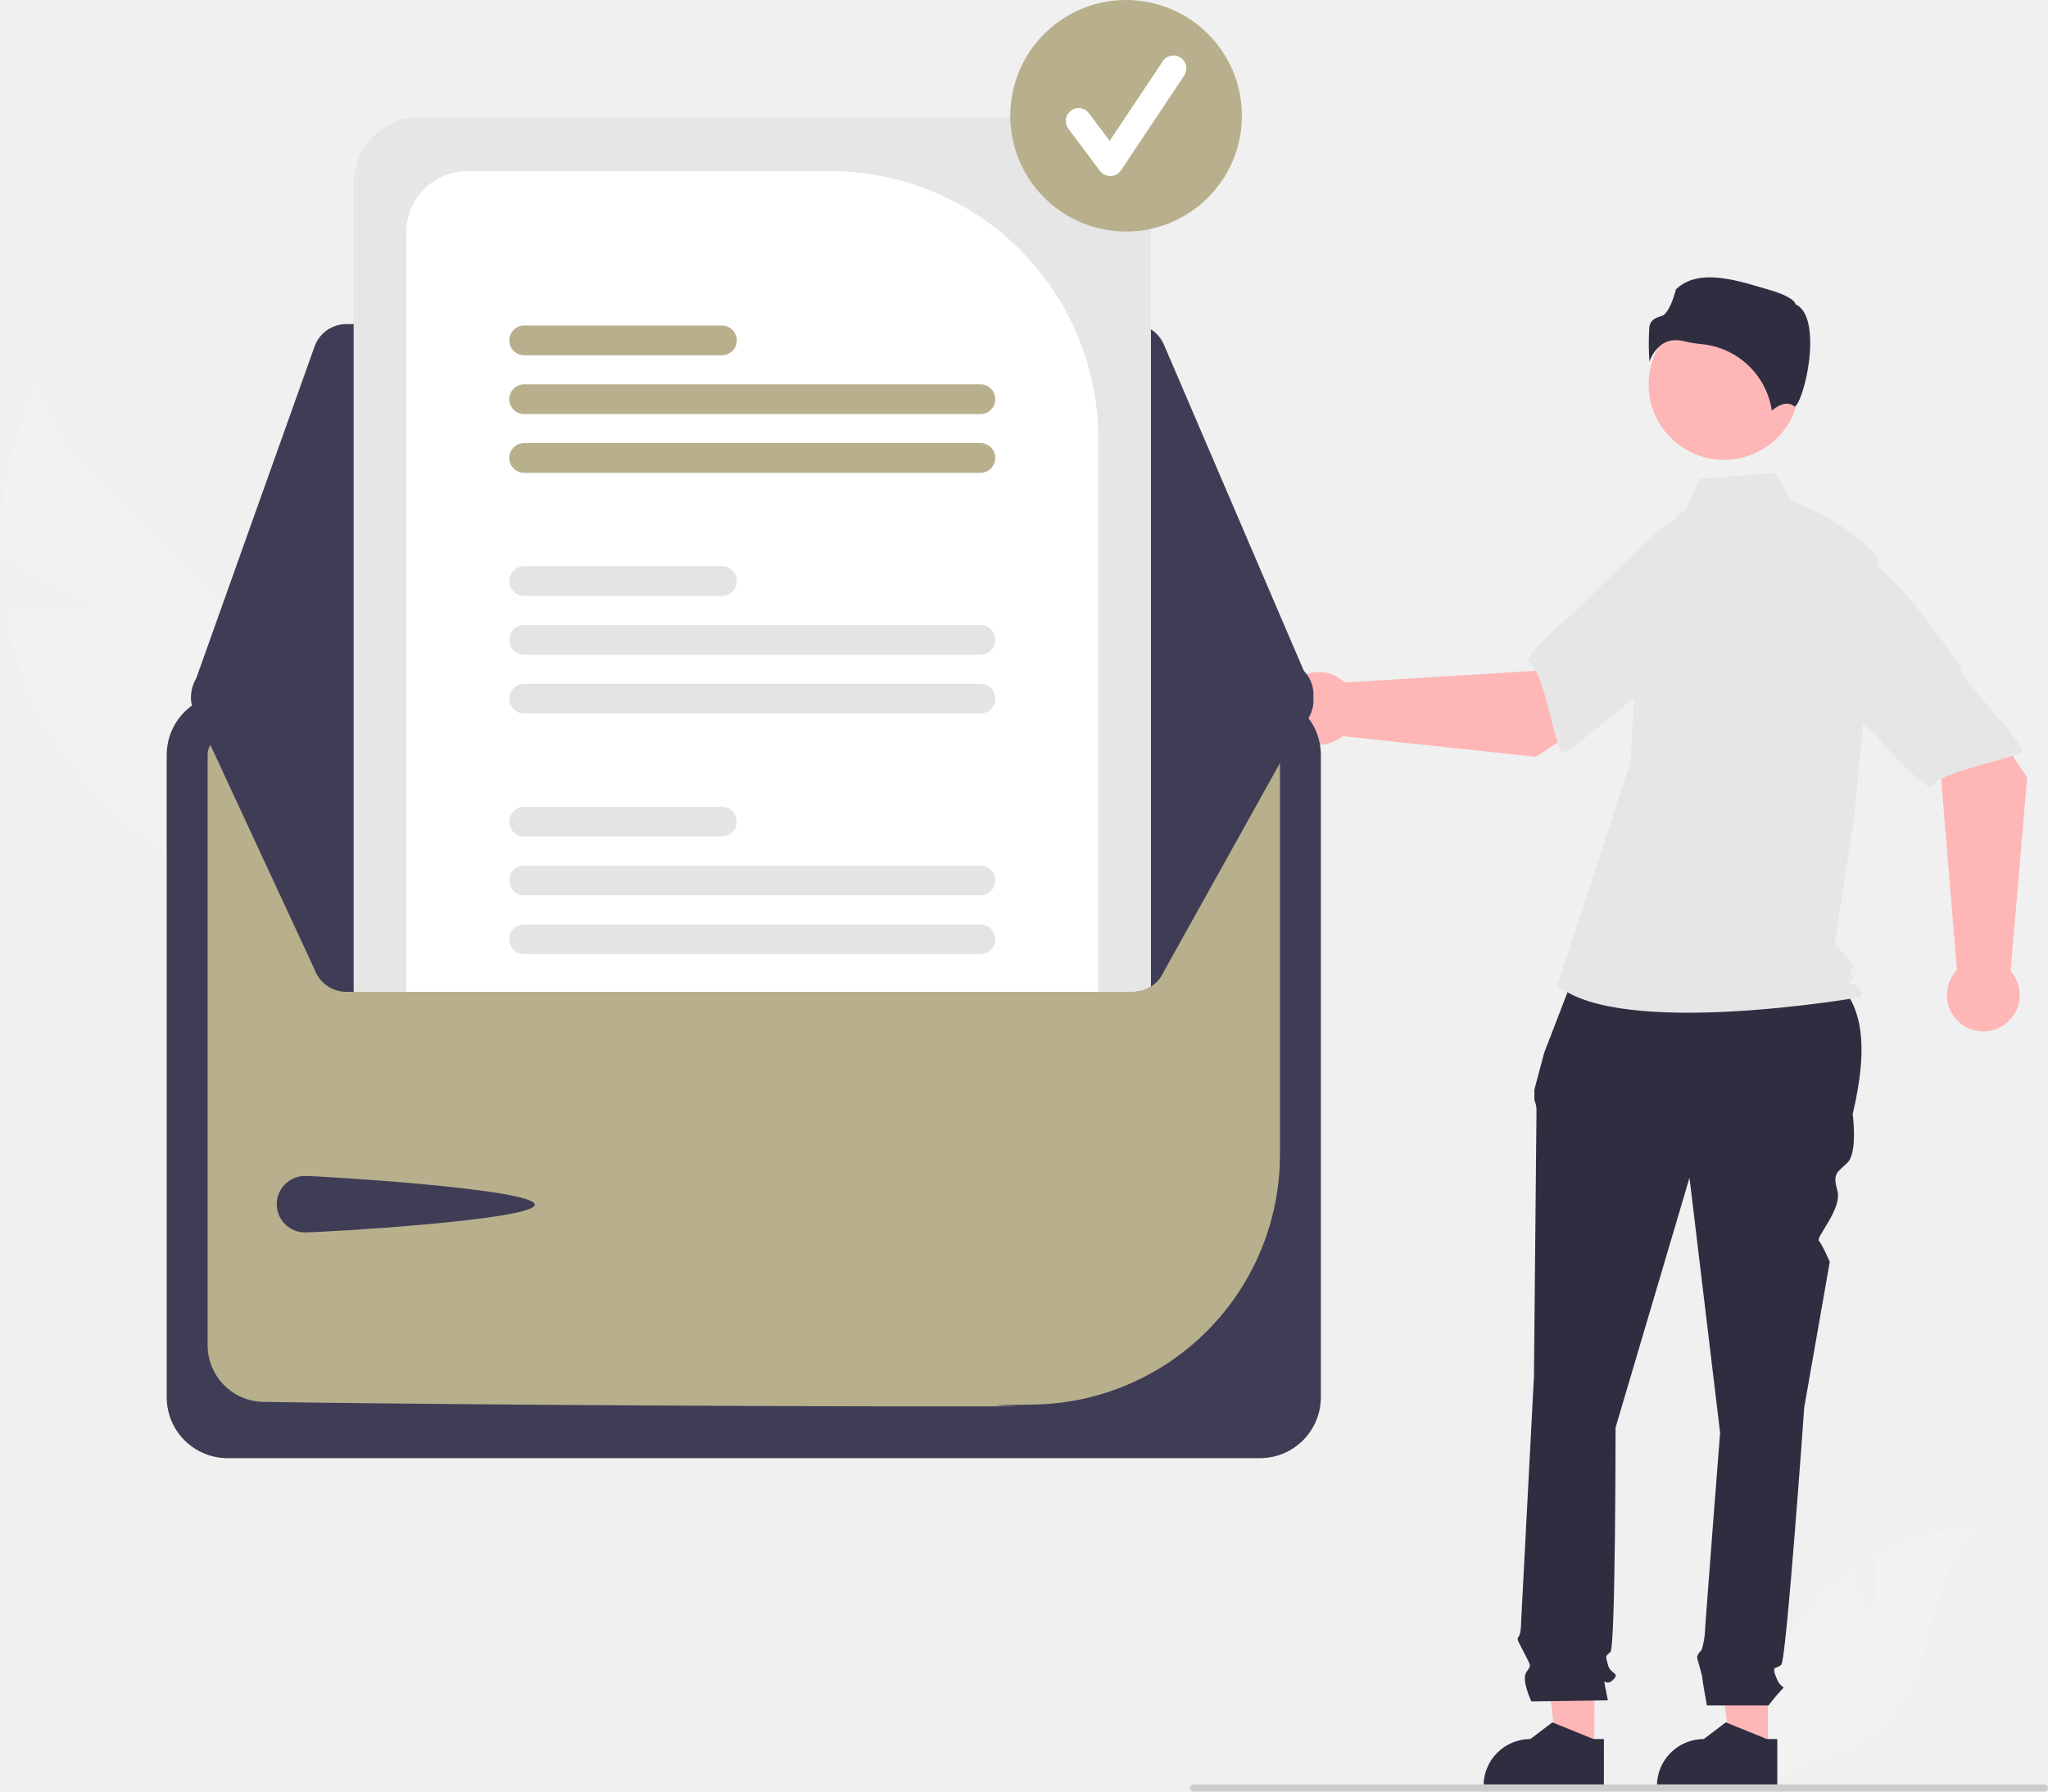
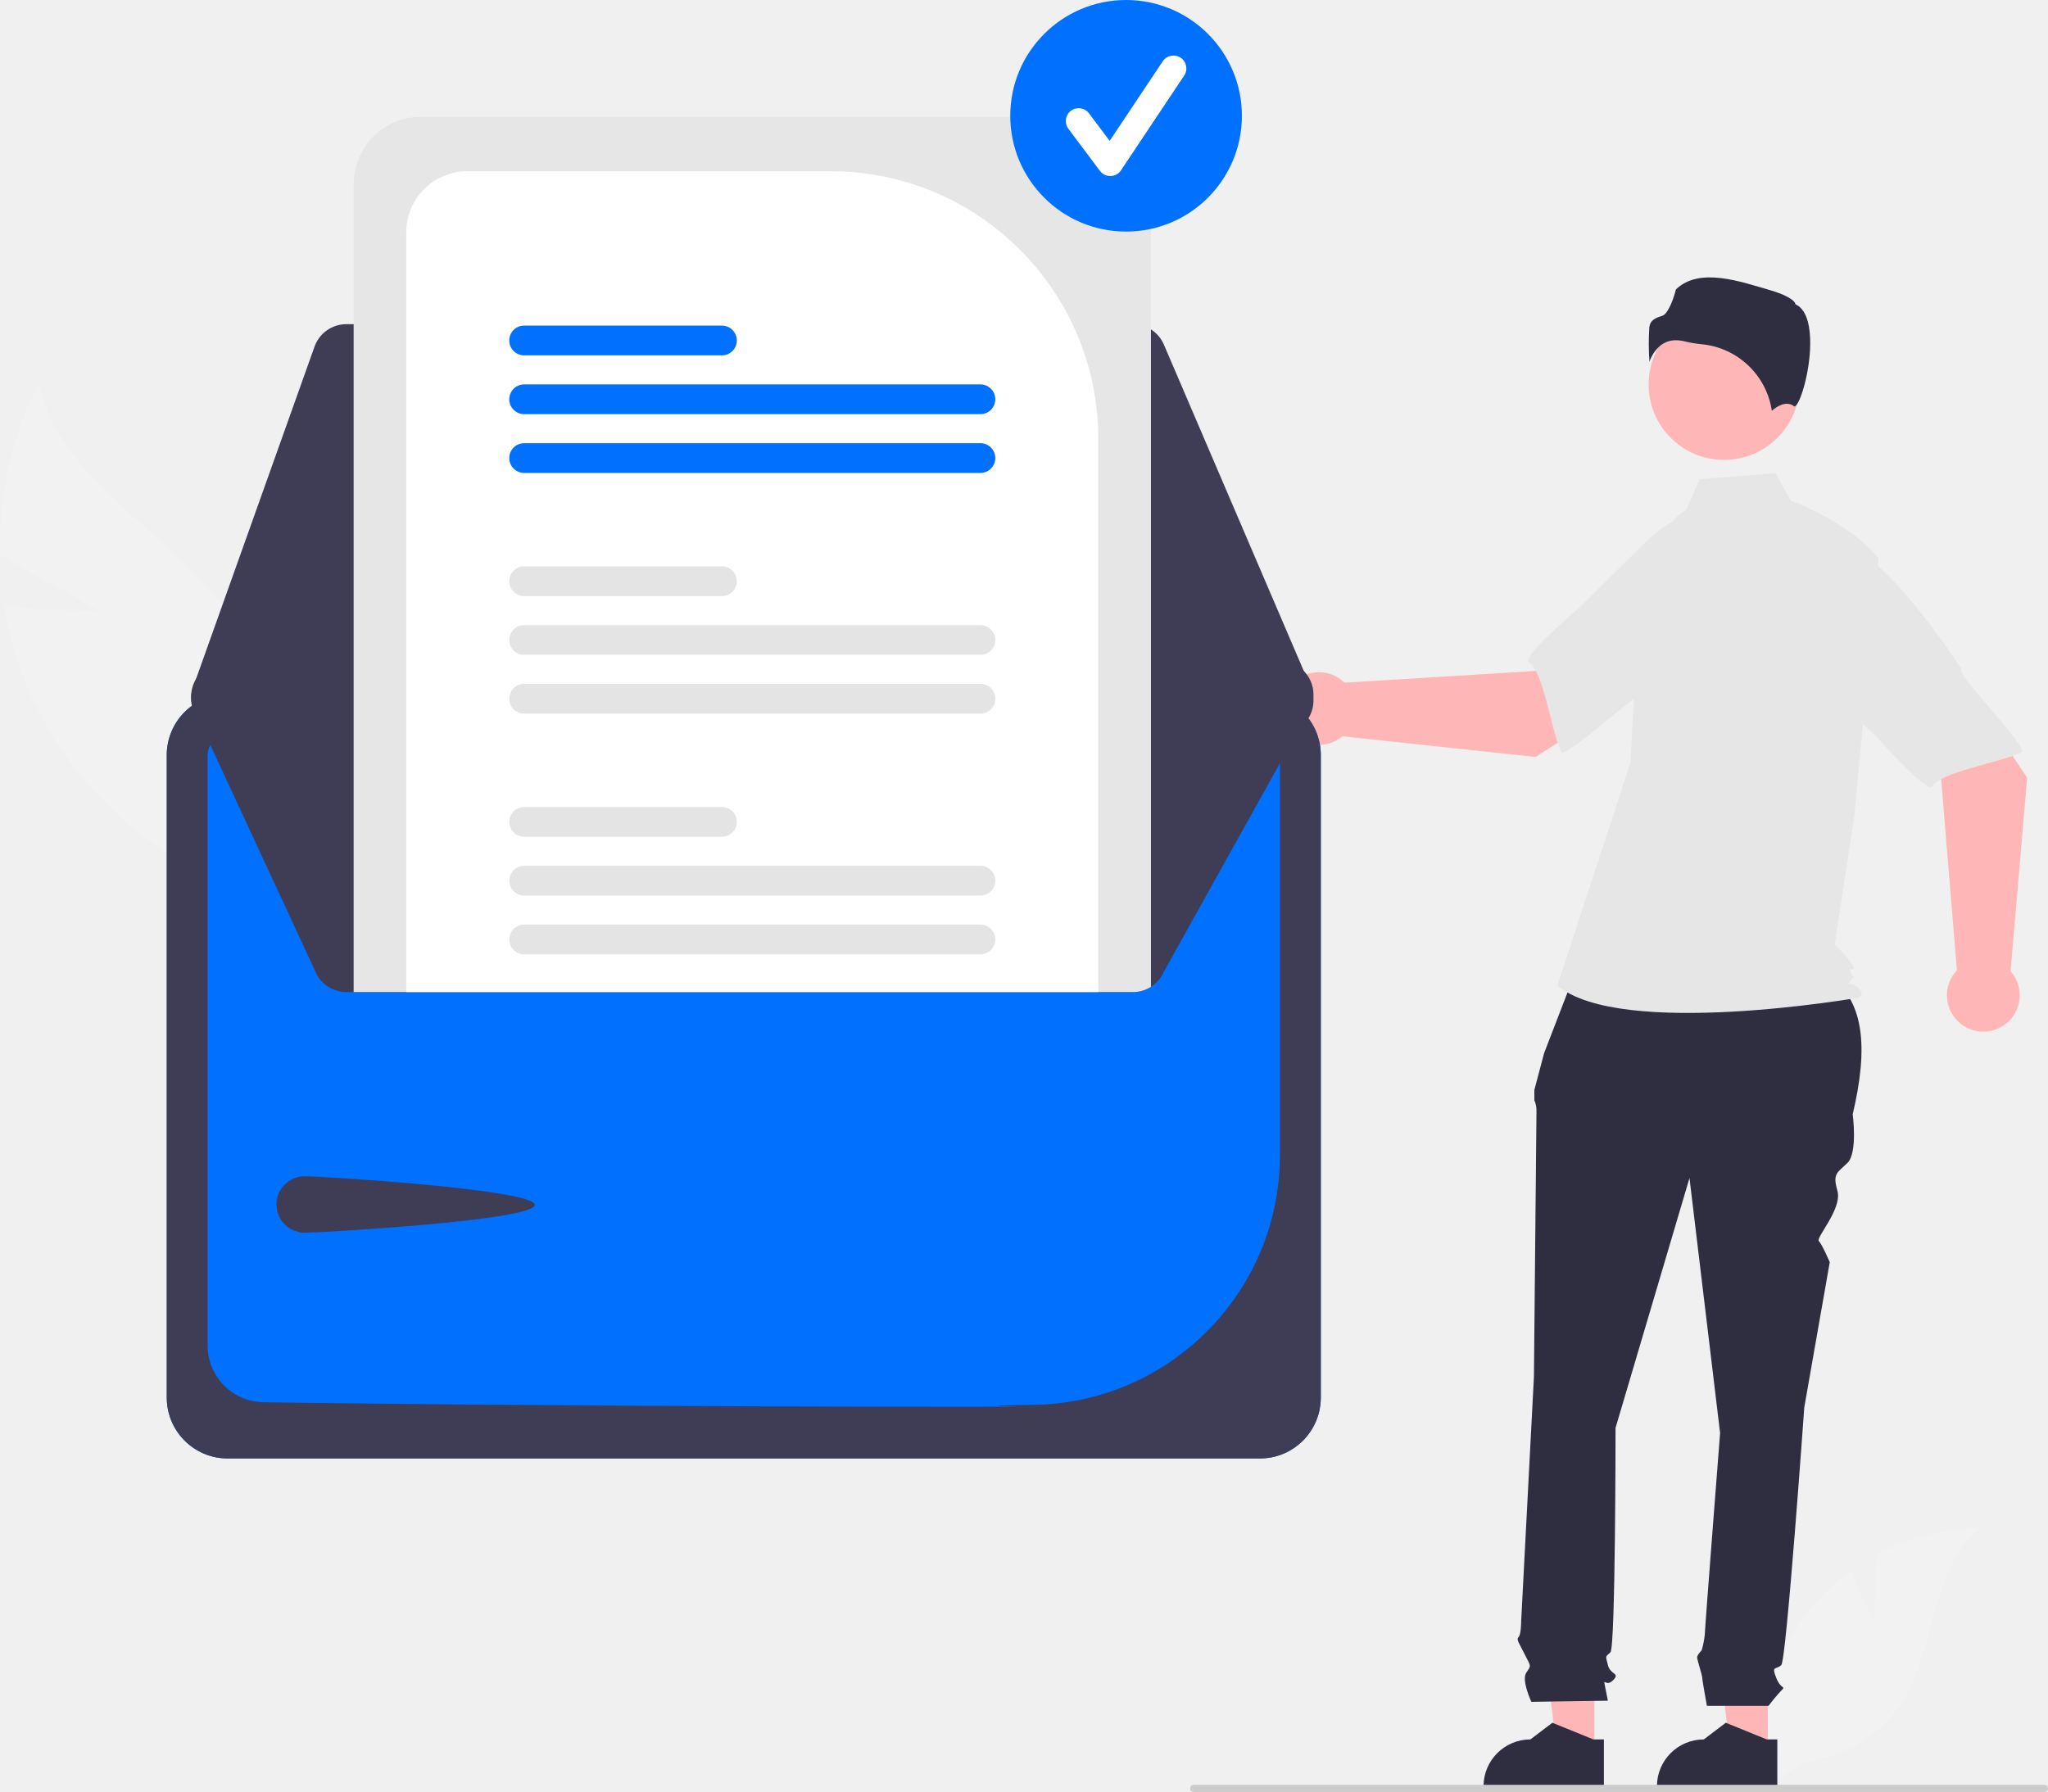
- <svg xmlns="http://www.w3.org/2000/svg" width="176" height="154" viewBox="0 0 176 154" fill="none">
-   <g clip-path="url(#clip0_313_297)">
-     <path d="M8.492 52.478L0.006 47.7C-0.109 42.587 1.027 37.524 3.314 32.949C5.271 41.828 15.567 46.052 20.318 53.803C21.781 56.233 22.679 58.96 22.945 61.783C23.21 64.606 22.837 67.453 21.853 70.112L22.411 76.996C18.025 75.682 13.976 73.434 10.543 70.405C7.109 67.377 4.374 63.64 2.524 59.453C1.51 57.093 0.797 54.616 0.402 52.078C4.358 52.499 8.492 52.478 8.492 52.478Z" fill="#F2F2F2" />
-     <path d="M161.047 139.416L161.307 133.567C164.02 132.117 167.046 131.351 170.122 131.336C165.888 134.796 166.417 141.466 163.547 146.12C162.641 147.564 161.421 148.786 159.978 149.695C158.535 150.604 156.906 151.177 155.212 151.371L151.669 153.54C151.183 150.83 151.29 148.048 151.983 145.384C152.677 142.72 153.939 140.238 155.684 138.109C156.675 136.924 157.811 135.869 159.065 134.968C159.914 137.204 161.047 139.416 161.047 139.416Z" fill="#F2F2F2" />
-     <path d="M151.92 150.53L148.712 150.529L147.186 138.159L151.92 138.159L151.92 150.53Z" fill="#FFB6B6" />
-     <path d="M152.737 153.638L142.394 153.638V153.507C142.394 152.44 142.818 151.416 143.573 150.661C144.328 149.906 145.352 149.482 146.42 149.482H146.42L148.309 148.049L151.835 149.482L152.737 149.482L152.737 153.638Z" fill="#2F2E41" />
-     <path d="M137.016 150.53L133.809 150.529L132.283 138.159L137.017 138.159L137.016 150.53Z" fill="#FFB6B6" />
-     <path d="M137.834 153.638L127.491 153.638V153.507C127.491 152.44 127.915 151.416 128.67 150.661C129.425 149.906 130.449 149.482 131.517 149.482H131.517L133.407 148.049L136.932 149.482L137.835 149.482L137.834 153.638Z" fill="#2F2E41" />
-     <path d="M135.628 82.901L156.493 83.423C160.456 85.575 160.516 90.232 159.217 95.761C159.217 95.761 159.656 99.048 158.779 99.925C157.902 100.801 157.464 100.801 157.902 102.335C158.341 103.869 156.025 106.374 156.306 106.655C156.587 106.936 157.245 108.47 157.245 108.47L155.053 120.959C155.053 120.959 153.519 142.651 153.081 143.089C152.643 143.527 152.204 143.089 152.643 144.185C153.081 145.28 153.519 144.842 153.081 145.28C152.693 145.699 152.327 146.138 151.985 146.595H146.687C146.687 146.595 146.287 144.404 146.287 144.185C146.287 143.966 145.849 142.651 145.849 142.432C145.849 142.213 146.236 141.825 146.236 141.825C146.37 141.38 146.46 140.923 146.506 140.46C146.506 140.022 147.821 123.15 147.821 123.15L145.191 101.239L138.836 122.712C138.836 122.712 138.836 141.555 138.397 141.994C137.959 142.432 137.959 142.213 138.178 143.089C138.397 143.966 139.274 143.746 138.616 144.404C137.959 145.061 137.74 143.966 137.959 145.061L138.178 146.157L131.603 146.251C131.603 146.251 130.727 144.404 131.165 143.746C131.603 143.089 131.577 143.269 131.042 142.193C130.508 141.117 130.288 140.898 130.508 140.679C130.727 140.46 130.727 139.294 130.727 139.294L131.823 118.33C131.823 118.33 132.042 96.2 132.042 95.542C132.058 95.204 131.996 94.867 131.86 94.557V93.664L132.699 90.503L135.628 82.901Z" fill="#2F2E41" />
-     <path d="M148.162 39.526C151.742 39.526 154.645 36.624 154.645 33.044C154.645 29.465 151.742 26.563 148.162 26.563C144.582 26.563 141.679 29.465 141.679 33.044C141.679 36.624 144.582 39.526 148.162 39.526Z" fill="#FFB6B6" />
-     <path d="M144.92 43.809C143.524 44.639 142.688 46.165 142.209 47.717C141.321 50.59 140.786 53.561 140.617 56.564L140.111 65.553L133.837 84.695C139.274 89.294 159.712 85.74 159.712 85.74C159.712 85.74 160.339 85.531 159.712 84.904C159.084 84.276 158.474 84.832 159.101 84.205C159.728 83.578 159.296 84.276 159.087 83.649C158.878 83.022 159.087 83.44 159.296 83.231C159.505 83.022 157.677 81.14 157.677 81.14L159.35 70.153L161.441 47.991C158.932 44.855 153.885 43.006 153.885 43.006L152.581 40.659L146.061 41.181L144.92 43.809Z" fill="#E6E6E6" />
-     <path d="M144.031 29.241C144.282 29.242 144.532 29.275 144.775 29.338C145.253 29.453 145.74 29.535 146.23 29.582C147.73 29.723 149.141 30.363 150.235 31.399C151.329 32.436 152.045 33.809 152.267 35.3C152.644 34.971 153.501 34.367 154.203 34.929C154.214 34.938 154.22 34.942 154.245 34.93C154.712 34.709 155.54 31.985 155.565 29.587C155.578 28.314 155.378 26.689 154.348 26.174L154.294 26.147L154.28 26.088C154.211 25.801 153.442 25.312 152.106 24.932C149.678 24.241 146.06 22.894 144.022 24.876C143.867 25.544 143.366 26.974 142.859 27.136C142.298 27.316 141.813 27.47 141.737 28.159C141.673 29.138 141.677 30.121 141.75 31.1C141.941 30.501 142.314 29.977 142.818 29.601C143.176 29.36 143.599 29.234 144.031 29.241Z" fill="#2F2E41" />
-     <path d="M131.965 65.053L142.555 58.273L137.221 51.184L131.954 57.661L115.544 58.667C115.113 58.241 114.566 57.949 113.972 57.827C113.377 57.706 112.76 57.76 112.196 57.983C111.631 58.206 111.144 58.589 110.793 59.084C110.443 59.579 110.244 60.166 110.221 60.772C110.197 61.379 110.351 61.978 110.663 62.499C110.976 63.019 111.432 63.438 111.978 63.703C112.524 63.968 113.135 64.069 113.737 63.993C114.339 63.917 114.906 63.667 115.369 63.275L131.965 65.053Z" fill="#FFB6B6" />
-     <path d="M152.384 48.808C152.998 52.527 141.392 59.628 141.392 59.628C141.391 58.755 134.464 65.345 134.151 64.621C133.263 62.563 132.638 57.69 131.396 56.91C130.686 56.464 135.673 52.274 135.673 52.274C135.673 52.274 138.284 49.645 141.709 46.328C142.661 45.373 143.838 44.673 145.132 44.295C146.427 43.917 147.796 43.872 149.112 44.165C149.112 44.165 151.769 45.09 152.384 48.808Z" fill="#E6E6E6" />
-     <path d="M174.21 66.832L167.206 56.391L160.23 61.873L166.819 67L168.172 83.381C167.755 83.821 167.475 84.374 167.366 84.971C167.257 85.568 167.324 86.183 167.559 86.743C167.794 87.302 168.187 87.781 168.69 88.121C169.192 88.461 169.783 88.648 170.39 88.658C170.997 88.668 171.593 88.501 172.107 88.178C172.621 87.855 173.03 87.39 173.283 86.839C173.537 86.288 173.625 85.674 173.536 85.074C173.448 84.474 173.186 83.913 172.784 83.458L174.21 66.832Z" fill="#FFB6B6" />
-     <path d="M157.534 46.767C161.24 46.074 168.587 57.525 168.587 57.525C167.714 57.544 174.45 64.329 173.733 64.657C171.694 65.588 166.834 66.316 166.08 67.574C165.649 68.293 161.353 63.397 161.353 63.397C161.353 63.397 158.669 60.843 155.28 57.489C154.304 56.559 153.58 55.397 153.174 54.111C152.768 52.825 152.695 51.458 152.96 50.136C152.96 50.136 153.828 47.46 157.534 46.767Z" fill="#E6E6E6" />
-     <path d="M176 153.69C176 153.73 175.992 153.771 175.976 153.809C175.961 153.846 175.938 153.881 175.909 153.909C175.88 153.938 175.846 153.961 175.808 153.977C175.771 153.992 175.73 154 175.689 154H102.587C102.504 154 102.425 153.967 102.367 153.909C102.309 153.851 102.276 153.772 102.276 153.69C102.276 153.607 102.309 153.528 102.367 153.47C102.425 153.412 102.504 153.379 102.587 153.379H175.689C175.73 153.379 175.771 153.387 175.808 153.403C175.846 153.418 175.88 153.441 175.909 153.47C175.938 153.499 175.961 153.533 175.976 153.571C175.992 153.609 176 153.649 176 153.69Z" fill="#CCCCCC" />
-     <path d="M108.279 59.658H19.559C18.173 59.66 16.844 60.211 15.864 61.191C14.883 62.171 14.332 63.499 14.331 64.885V120.109C14.332 121.495 14.883 122.824 15.864 123.804C16.844 124.784 18.173 125.335 19.559 125.336H108.279C109.665 125.335 110.994 124.784 111.974 123.804C112.954 122.824 113.505 121.495 113.507 120.109V64.885C113.505 63.499 112.954 62.171 111.974 61.191C110.994 60.211 109.665 59.66 108.279 59.658Z" fill="#B8B08D" />
-     <path d="M108.279 59.658H19.559C18.173 59.66 16.844 60.211 15.864 61.191C14.883 62.171 14.332 63.499 14.331 64.885V120.109C14.332 121.495 14.883 122.824 15.864 123.804C16.844 124.784 18.173 125.335 19.559 125.336H108.279C109.665 125.335 110.994 124.784 111.974 123.804C112.954 122.824 113.505 121.495 113.507 120.109V64.885C113.505 63.499 112.954 62.171 111.974 61.191C110.994 60.211 109.665 59.66 108.279 59.658ZM109.995 99.326C109.973 104.949 107.749 110.339 103.799 114.34C99.848 118.341 94.487 120.635 88.864 120.73C79.862 120.847 93.845 120.893 82.987 120.893C58.16 120.893 32.272 120.656 22.613 120.502C21.342 120.476 20.132 119.954 19.241 119.048C18.349 118.142 17.848 116.923 17.843 115.652V64.889C17.843 64.434 18.024 63.998 18.346 63.676C18.667 63.353 19.103 63.172 19.558 63.17H108.275C108.73 63.171 109.167 63.351 109.489 63.673C109.811 63.994 109.993 64.43 109.995 64.885V99.326Z" fill="#3F3D56" />
-     <path d="M97.358 27.858H29.762C29.164 27.859 28.581 28.044 28.092 28.389C27.603 28.734 27.233 29.221 27.031 29.784L16.592 59.066C16.436 59.503 16.387 59.971 16.45 60.431C16.513 60.891 16.685 61.329 16.952 61.708C17.219 62.087 17.574 62.397 17.985 62.611C18.397 62.825 18.854 62.937 19.319 62.938L109.975 63.099H109.979C110.459 63.099 110.931 62.98 111.353 62.752C111.776 62.525 112.135 62.196 112.399 61.796C112.663 61.395 112.824 60.935 112.867 60.458C112.909 59.98 112.833 59.499 112.644 59.058L112.486 59.126L112.644 59.058L100.022 29.615C99.799 29.093 99.428 28.649 98.954 28.336C98.48 28.024 97.925 27.858 97.358 27.858Z" fill="#3F3D56" />
-     <path d="M112.879 59.694C112.878 60.087 112.798 60.475 112.644 60.836L100.023 83.501C99.798 84.021 99.426 84.465 98.953 84.777C98.479 85.088 97.925 85.255 97.358 85.256H29.763C29.165 85.255 28.581 85.07 28.092 84.726C27.603 84.381 27.232 83.894 27.03 83.331L16.592 60.828C16.464 60.47 16.408 60.09 16.427 59.71C16.447 59.33 16.541 58.957 16.704 58.613C16.867 58.269 17.096 57.961 17.379 57.706C17.661 57.45 17.991 57.253 18.35 57.126C18.66 57.014 18.988 56.956 19.318 56.956L30.392 56.935L34.912 56.928L94.387 56.823L98.909 56.816L109.976 56.795H109.978C110.747 56.795 111.485 57.1 112.029 57.644C112.573 58.188 112.878 58.925 112.879 59.694Z" fill="#3F3D56" />
-     <path d="M26.21 101.083C27.55 101.083 45.957 102.207 45.957 103.548C45.957 104.888 27.55 105.936 26.21 105.936C25.566 105.936 24.949 105.68 24.494 105.225C24.038 104.77 23.783 104.153 23.783 103.509C23.783 102.866 24.038 102.249 24.494 101.793C24.949 101.338 25.566 101.083 26.21 101.083Z" fill="#3F3D56" />
-     <path d="M93.148 10.044H36.153C34.626 10.046 33.161 10.654 32.081 11.733C31.001 12.813 30.393 14.277 30.392 15.805V85.256H97.357C97.907 85.258 98.446 85.101 98.909 84.805V15.805C98.907 14.277 98.3 12.813 97.22 11.733C96.14 10.654 94.675 10.046 93.148 10.044Z" fill="#E6E6E6" />
-     <path d="M71.394 14.714H40.159C38.768 14.716 37.435 15.268 36.451 16.252C35.467 17.235 34.914 18.567 34.912 19.958V85.256H94.387V37.702C94.38 31.608 91.955 25.765 87.645 21.455C83.334 17.146 77.49 14.721 71.394 14.714Z" fill="white" />
-     <path d="M84.254 79.457H45.044C44.705 79.457 44.38 79.591 44.14 79.831C43.901 80.07 43.766 80.395 43.766 80.734C43.766 81.073 43.901 81.398 44.14 81.638C44.38 81.877 44.705 82.012 45.044 82.012H84.254C84.593 82.012 84.918 81.877 85.158 81.638C85.398 81.398 85.532 81.073 85.532 80.734C85.532 80.395 85.398 80.07 85.158 79.831C84.918 79.591 84.593 79.457 84.254 79.457Z" fill="#E4E4E4" />
-     <path d="M84.254 74.403H45.044C44.705 74.403 44.379 74.538 44.139 74.778C43.899 75.018 43.765 75.343 43.765 75.682C43.765 76.022 43.899 76.347 44.139 76.587C44.379 76.826 44.705 76.961 45.044 76.961H84.254C84.594 76.961 84.919 76.826 85.159 76.587C85.399 76.347 85.534 76.022 85.534 75.682C85.534 75.343 85.399 75.018 85.159 74.778C84.919 74.538 84.594 74.403 84.254 74.403Z" fill="#E4E4E4" />
-     <path d="M62.041 69.353H45.044C44.705 69.353 44.38 69.487 44.14 69.727C43.901 69.966 43.766 70.291 43.766 70.63C43.766 70.969 43.901 71.294 44.14 71.534C44.38 71.773 44.705 71.908 45.044 71.908H62.041C62.38 71.908 62.705 71.773 62.945 71.534C63.184 71.294 63.319 70.969 63.319 70.63C63.319 70.291 63.184 69.966 62.945 69.727C62.705 69.487 62.38 69.353 62.041 69.353Z" fill="#E4E4E4" />
-     <path d="M84.254 58.771H45.044C44.705 58.771 44.379 58.906 44.139 59.146C43.899 59.386 43.765 59.711 43.765 60.05C43.765 60.389 43.899 60.715 44.139 60.954C44.379 61.194 44.705 61.329 45.044 61.329H84.254C84.594 61.329 84.919 61.194 85.159 60.954C85.399 60.715 85.534 60.389 85.534 60.05C85.534 59.711 85.399 59.386 85.159 59.146C84.919 58.906 84.594 58.771 84.254 58.771Z" fill="#E4E4E4" />
-     <path d="M84.254 53.721H45.044C44.705 53.721 44.38 53.855 44.14 54.095C43.901 54.334 43.766 54.659 43.766 54.998C43.766 55.337 43.901 55.662 44.14 55.902C44.38 56.141 44.705 56.276 45.044 56.276H84.254C84.593 56.276 84.918 56.141 85.158 55.902C85.398 55.662 85.532 55.337 85.532 54.998C85.532 54.659 85.398 54.334 85.158 54.095C84.918 53.855 84.593 53.721 84.254 53.721Z" fill="#E4E4E4" />
-     <path d="M62.041 48.667H45.044C44.705 48.667 44.379 48.802 44.139 49.042C43.899 49.282 43.765 49.607 43.765 49.946C43.765 50.285 43.899 50.611 44.139 50.85C44.379 51.09 44.705 51.225 45.044 51.225H62.041C62.38 51.225 62.706 51.09 62.946 50.85C63.185 50.611 63.32 50.285 63.32 49.946C63.32 49.607 63.185 49.282 62.946 49.042C62.706 48.802 62.38 48.667 62.041 48.667Z" fill="#E4E4E4" />
-     <path d="M84.254 38.086H45.044C44.705 38.086 44.379 38.22 44.139 38.46C43.899 38.7 43.765 39.026 43.765 39.365C43.765 39.704 43.899 40.029 44.139 40.269C44.379 40.509 44.705 40.644 45.044 40.644H84.254C84.594 40.644 84.919 40.509 85.159 40.269C85.399 40.029 85.534 39.704 85.534 39.365C85.534 39.026 85.399 38.7 85.159 38.46C84.919 38.22 84.594 38.086 84.254 38.086Z" fill="#B8B08D" />
-     <path d="M84.254 33.035H45.044C44.705 33.035 44.379 33.17 44.139 33.41C43.899 33.649 43.765 33.975 43.765 34.314C43.765 34.653 43.899 34.978 44.139 35.218C44.379 35.458 44.705 35.593 45.044 35.593H84.254C84.594 35.593 84.919 35.458 85.159 35.218C85.399 34.978 85.534 34.653 85.534 34.314C85.534 33.975 85.399 33.649 85.159 33.41C84.919 33.17 84.594 33.035 84.254 33.035Z" fill="#B8B08D" />
-     <path d="M62.041 27.981H45.044C44.705 27.981 44.379 28.116 44.139 28.356C43.899 28.596 43.765 28.921 43.765 29.26C43.765 29.6 43.899 29.925 44.139 30.165C44.379 30.405 44.705 30.539 45.044 30.539H62.041C62.38 30.539 62.706 30.405 62.946 30.165C63.185 29.925 63.32 29.6 63.32 29.26C63.32 28.921 63.185 28.596 62.946 28.356C62.706 28.116 62.38 27.981 62.041 27.981Z" fill="#B8B08D" />
-     <path d="M96.773 19.902C102.27 19.902 106.726 15.447 106.726 9.951C106.726 4.455 102.27 0 96.773 0C91.276 0 86.819 4.455 86.819 9.951C86.819 15.447 91.276 19.902 96.773 19.902Z" fill="#B8B08D" />
-     <path d="M95.415 15.13C95.243 15.13 95.073 15.09 94.919 15.013C94.766 14.936 94.632 14.825 94.529 14.687L91.814 11.067C91.726 10.951 91.662 10.819 91.626 10.678C91.589 10.537 91.581 10.39 91.601 10.246C91.622 10.102 91.67 9.963 91.744 9.838C91.819 9.712 91.917 9.603 92.033 9.515C92.15 9.428 92.282 9.364 92.424 9.328C92.565 9.292 92.711 9.284 92.856 9.305C93 9.326 93.138 9.375 93.264 9.45C93.389 9.524 93.498 9.622 93.585 9.739L95.362 12.107L99.924 5.265C100.087 5.02 100.34 4.851 100.628 4.793C100.916 4.736 101.215 4.795 101.46 4.958C101.704 5.12 101.874 5.374 101.931 5.662C101.989 5.949 101.93 6.248 101.767 6.493L96.336 14.637C96.238 14.784 96.106 14.906 95.951 14.992C95.796 15.077 95.622 15.125 95.445 15.13C95.435 15.13 95.425 15.13 95.415 15.13Z" fill="white" />
-   </g>
-   <defs>
-     <clipPath id="clip0_313_297">
-       <rect width="176" height="154" fill="white" />
-     </clipPath>
-   </defs>
+ <svg xmlns="http://www.w3.org/2000/svg" data-name="Layer 1" width="674.818" height="590.599" viewBox="0 0 674.818 590.599">
+   <path d="M295.152,355.959l-32.538-18.327a120.491,120.491,0,0,1,12.684-56.569c7.502,34.049,46.981,50.248,65.197,79.977a72.476,72.476,0,0,1,5.884,62.544l2.14,26.399a121.447,121.447,0,0,1-76.249-67.278,117.31,117.31,0,0,1-8.138-28.282C279.302,356.037,295.152,355.959,295.152,355.959Z" transform="translate(-262.5909 -154.7007)" fill="#f2f2f2" />
+   <path d="M880.078,689.371l.998-22.434a72.455,72.455,0,0,1,33.796-8.555c-16.231,13.27-14.203,38.851-25.208,56.697a43.582,43.582,0,0,1-31.959,20.14l-13.583,8.316A73.03,73.03,0,0,1,859.514,684.356a70.543,70.543,0,0,1,12.964-12.046C875.732,680.888,880.078,689.371,880.078,689.371Z" transform="translate(-262.5909 -154.7007)" fill="#f2f2f2" />
+   <polygon points="582.489 577.289 570.189 577.288 564.338 529.848 582.491 529.849 582.489 577.289" fill="#ffb6b6" />
+   <path d="M848.216,743.912l-39.658-.001v-.502a15.437,15.437,0,0,1,15.436-15.436h.001l7.244-5.496,13.516,5.497,3.462 0Z" transform="translate(-262.5909 -154.7007)" fill="#2f2e41" />
+   <polygon points="525.348 577.289 513.049 577.288 507.198 529.848 525.351 529.849 525.348 577.289" fill="#ffb6b6" />
+   <path d="M791.076,743.912l-39.658-.001v-.502a15.437,15.437,0,0,1,15.436-15.436h.001l7.244-5.496,13.516,5.497,3.462 0Z" transform="translate(-262.5909 -154.7007)" fill="#2f2e41" />
+   <path d="M782.615,472.631l80,2c15.194,8.252,15.424,26.114,10.446,47.32,0,0,1.681,12.604-1.681,15.966s-5.042,3.361-3.361,9.243-7.199,15.489-6.12,16.568,3.599,6.961,3.599,6.961l-8.403,47.897s-5.882,83.19-7.563,84.87-3.361,0-1.681,4.201,3.361,2.521,1.681,4.201a61.888,61.888,0,0,0-4.201,5.042h-20.316s-1.532-8.403-1.532-9.243-1.681-5.882-1.681-6.722,1.485-2.326,1.485-2.326a27.645,27.645,0,0,0,1.035-5.237c0-1.681,5.042-66.384,5.042-66.384l-10.084-84.03-24.369,82.349s0,72.266-1.681,73.946-1.681.84-.84,4.201,4.201,2.521,1.681,5.042-3.361-1.681-2.521,2.521l.84,4.202-25.209.361s-3.361-7.083-1.681-9.604,1.58-1.833-.471-5.958-2.891-4.966-2.05-5.806.84-5.31.84-5.31l4.201-80.401s.84-84.87.84-87.391a8.382,8.382,0,0,0-.698-3.78v-3.422l3.219-12.125Z" transform="translate(-262.5909 -154.7007)" fill="#2f2e41" />
+   <circle cx="568.082" cy="126.726" r="24.856" fill="#ffb6b6" />
+   <path d="M818.244,322.712c-5.355,3.184-8.558,9.033-10.397,14.985a142.008,142.008,0,0,0-6.102,33.929l-1.942,34.475-24.055,73.408c20.847,17.64,99.209,4.009,99.209,4.009s2.405-.802,0-3.207-4.747-.274-2.342-2.68.747.274-.055-2.131,0-.802.802-1.604-6.207-8.018-6.207-8.018L873.57,423.741l8.018-84.993c-9.622-12.027-28.973-19.117-28.973-19.117l-5-9-25,2Z" transform="translate(-262.5909 -154.7007)" fill="#e6e6e6" />
+   <path d="M814.835,266.839a11.746,11.746,0,0,1,2.85.374,40.565,40.565,0,0,0,5.579.936,25.852,25.852,0,0,1,23.148,21.928c1.444-1.259,4.731-3.576,7.425-1.423h0c.041.034.065.052.16.007,1.789-.849,4.965-11.295,5.061-20.493.051-4.882-.718-11.116-4.666-13.09l-.208-.104-.055-.226c-.264-1.098-3.211-2.973-8.333-4.432-9.309-2.651-23.184-7.816-30.998-.215-.591,2.562-2.515,8.046-4.458,8.668-2.152.688-4.01,1.282-4.303,3.921a80.91,80.91,0,0,0,.053,11.279,11.519,11.519,0,0,1,4.092-5.749A8.111,8.111,0,0,1,814.835,266.839Z" transform="translate(-262.5909 -154.7007)" fill="#2f2e41" />
+   <path d="M768.57,404.182l40.603-26.003-20.451-27.185-20.194,24.84-62.919,3.859a11.991,11.991,0,1,0-.671,17.671Z" transform="translate(-262.5909 -154.7007)" fill="#ffb6b6" />
+   <path d="M846.858,341.883c2.357,14.262-42.146,41.495-42.146,41.495-.001-3.347-26.562,21.923-27.761,19.147-3.407-7.89-5.803-26.579-10.564-29.57-2.723-1.711,16.399-17.781,16.399-17.781s10.01-10.084,23.145-22.803a30.644,30.644,0,0,1,28.382-8.296S844.502,327.622,846.858,341.883Z" transform="translate(-262.5909 -154.7007)" fill="#e6e6e6" />
+   <path d="M930.548,411.008l-26.857-40.043-26.746,21.022,25.262,19.663,5.19,62.823a11.991,11.991,0,1,0,17.681.297Z" transform="translate(-262.5909 -154.7007)" fill="#ffb6b6" />
+   <path d="M866.605,334.056c14.209-2.658,42.378,41.258,42.378,41.258-3.347.072,22.481,26.092,19.731,27.349-7.816,3.574-26.45,6.365-29.34,11.188-1.653,2.759-18.124-16.019-18.124-16.019s-10.294-9.794-23.288-22.657a30.644,30.644,0,0,1-8.895-28.2S852.397,336.714,866.605,334.056Z" transform="translate(-262.5909 -154.7007)" fill="#e6e6e6" />
+   <path d="M937.409,744.109a1.186,1.186,0,0,1-1.19,1.19h-280.29a1.19,1.19,0,1,1,0-2.38h280.29A1.187,1.187,0,0,1,937.409,744.109Z" transform="translate(-262.5909 -154.7007)" fill="#ccc" />
+   <path d="M677.753,383.493H337.583a20.068,20.068,0,0,0-20.046,20.046V615.327a20.069,20.069,0,0,0,20.046,20.046H677.752a20.069,20.069,0,0,0,20.046-20.046V403.539A20.068,20.068,0,0,0,677.753,383.493Z" transform="translate(-262.5909 -154.7007)" fill="#0071ff" />
+   <path d="M677.753,383.493H337.583a20.068,20.068,0,0,0-20.046,20.046V615.327a20.069,20.069,0,0,0,20.046,20.046H677.752a20.069,20.069,0,0,0,20.046-20.046V403.539A20.068,20.068,0,0,0,677.753,383.493Zm6.578,152.13A82.406,82.406,0,0,1,603.313,617.707c-34.516.449,19.098.625-22.532.625-95.193,0-194.452-.91-231.487-1.499A18.675,18.675,0,0,1,331.004,598.233V403.554a6.601,6.601,0,0,1,6.577-6.593H677.739a6.6,6.6,0,0,1,6.592,6.576Z" transform="translate(-262.5909 -154.7007)" fill="#3f3d56" />
+   <path d="M635.878,261.538H376.704a11.139,11.139,0,0,0-10.471,7.384l-40.028,112.3a11.117,11.117,0,0,0,10.455,14.849l347.595.617h.015a11.116,11.116,0,0,0,10.217-15.495l-.606.259.606-.259-48.393-112.917A11.103,11.103,0,0,0,635.878,261.538Z" transform="translate(-262.5909 -154.7007)" fill="#3f3d56" />
+   <path d="M695.389,383.631a11.146,11.146,0,0,1-.9,4.38l-48.39,86.92a11.147,11.147,0,0,1-10.22,6.73h-259.17a11.147,11.147,0,0,1-10.48-7.38l-40.02-86.3a11.109,11.109,0,0,1,6.74-14.2,10.937,10.937,0,0,1,3.71-.65l42.46-.08,17.33-.03,228.04-.4,17.34-.03,42.43-.08h.01A11.122,11.122,0,0,1,695.389,383.631Z" transform="translate(-262.5909 -154.7007)" fill="#3f3d56" />
+   <path d="M363.084,542.358c5.139,0,75.714,4.313,75.714,9.453s-70.575,9.159-75.714,9.159a9.306,9.306,0,1,1,0-18.611Z" transform="translate(-262.5909 -154.7007)" fill="#3f3d56" />
+   <path d="M619.739,193.221h-218.53a22.116,22.116,0,0,0-22.09,22.09v266.35h256.76a10.977,10.977,0,0,0,5.95-1.73v-264.62A22.116,22.116,0,0,0,619.739,193.221Z" transform="translate(-262.5909 -154.7007)" fill="#e6e6e6" />
+   <path d="M536.329,211.131h-119.76a20.14,20.14,0,0,0-20.12,20.11v250.42h228.04v-182.37A88.262,88.262,0,0,0,536.329,211.131Z" transform="translate(-262.5909 -154.7007)" fill="#fff" />
+   <path d="M585.639,459.421h-150.34a4.9,4.9,0,1,0,0,9.8h150.34a4.9,4.9,0,1,0,0-9.8Z" transform="translate(-262.5909 -154.7007)" fill="#e4e4e4" />
+   <path d="M585.639,440.041h-150.34a4.905,4.905,0,0,0,0,9.81h150.34a4.905,4.905,0,1,0,0-9.81Z" transform="translate(-262.5909 -154.7007)" fill="#e4e4e4" />
+   <path d="M500.468,420.671h-65.17a4.9,4.9,0,1,0,0,9.8h65.17a4.9,4.9,0,1,0,0-9.8Z" transform="translate(-262.5909 -154.7007)" fill="#e4e4e4" />
+   <path d="M585.639,380.091h-150.34a4.905,4.905,0,0,0,0,9.81h150.34a4.905,4.905,0,1,0,0-9.81Z" transform="translate(-262.5909 -154.7007)" fill="#e4e4e4" />
+   <path d="M585.639,360.721h-150.34a4.9,4.9,0,1,0,0,9.8h150.34a4.9,4.9,0,1,0,0-9.8Z" transform="translate(-262.5909 -154.7007)" fill="#e4e4e4" />
+   <path d="M500.468,341.341h-65.17a4.905,4.905,0,0,0,0,9.81h65.17a4.905,4.905,0,1,0,0-9.81Z" transform="translate(-262.5909 -154.7007)" fill="#e4e4e4" />
+   <path d="M585.639,300.761h-150.34a4.905,4.905,0,0,0,0,9.81h150.34a4.905,4.905,0,1,0,0-9.81Z" transform="translate(-262.5909 -154.7007)" fill="#0071ff" />
+   <path d="M585.639,281.391h-150.34a4.905,4.905,0,0,0,0,9.81h150.34a4.905,4.905,0,1,0,0-9.81Z" transform="translate(-262.5909 -154.7007)" fill="#0071ff" />
+   <path d="M500.468,262.011h-65.17a4.905,4.905,0,0,0,0,9.81h65.17a4.905,4.905,0,1,0,0-9.81Z" transform="translate(-262.5909 -154.7007)" fill="#0071ff" />
+   <circle cx="371.045" cy="38.163" r="38.163" fill="#0071ff" />
+   <path d="M628.429,212.725a4.244,4.244,0,0,1-3.396-1.698l-10.411-13.882a4.245,4.245,0,1,1,6.792-5.094l6.811,9.081,17.494-26.241a4.245,4.245,0,1,1,7.064,4.71L631.962,210.835a4.247,4.247,0,0,1-3.414,1.889C628.508,212.725,628.469,212.725,628.429,212.725Z" transform="translate(-262.5909 -154.7007)" fill="#fff" />
</svg>
